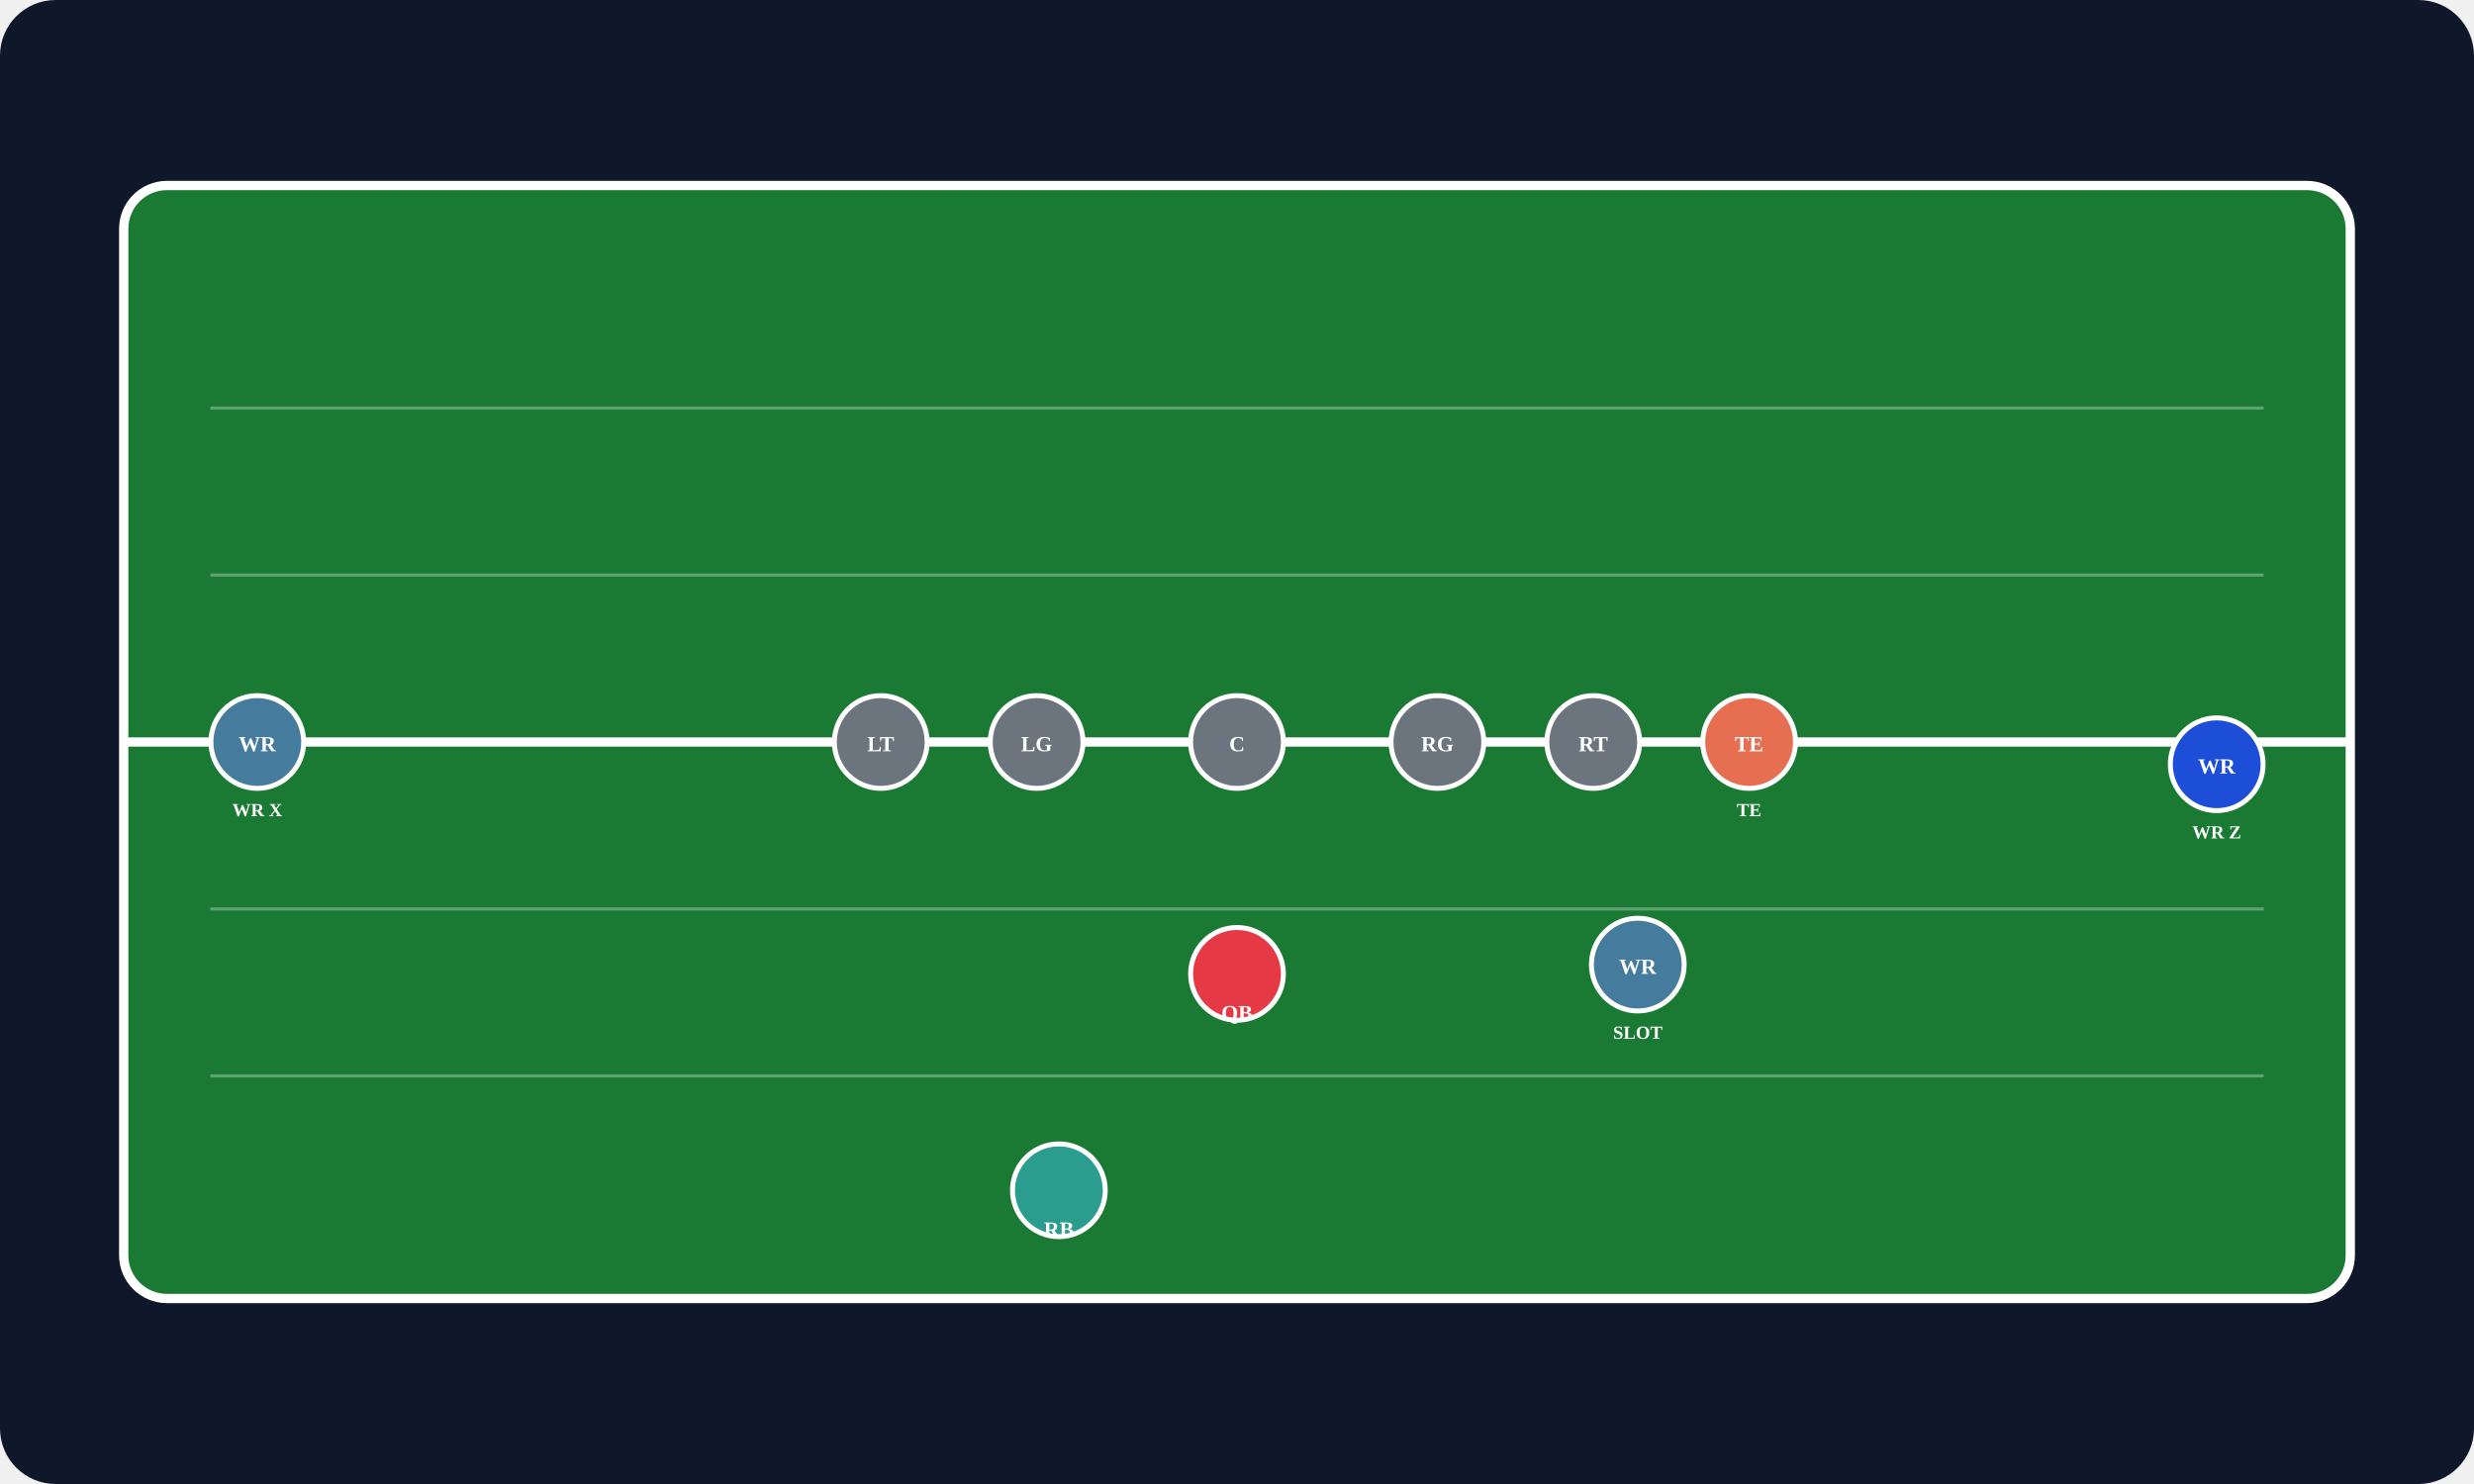
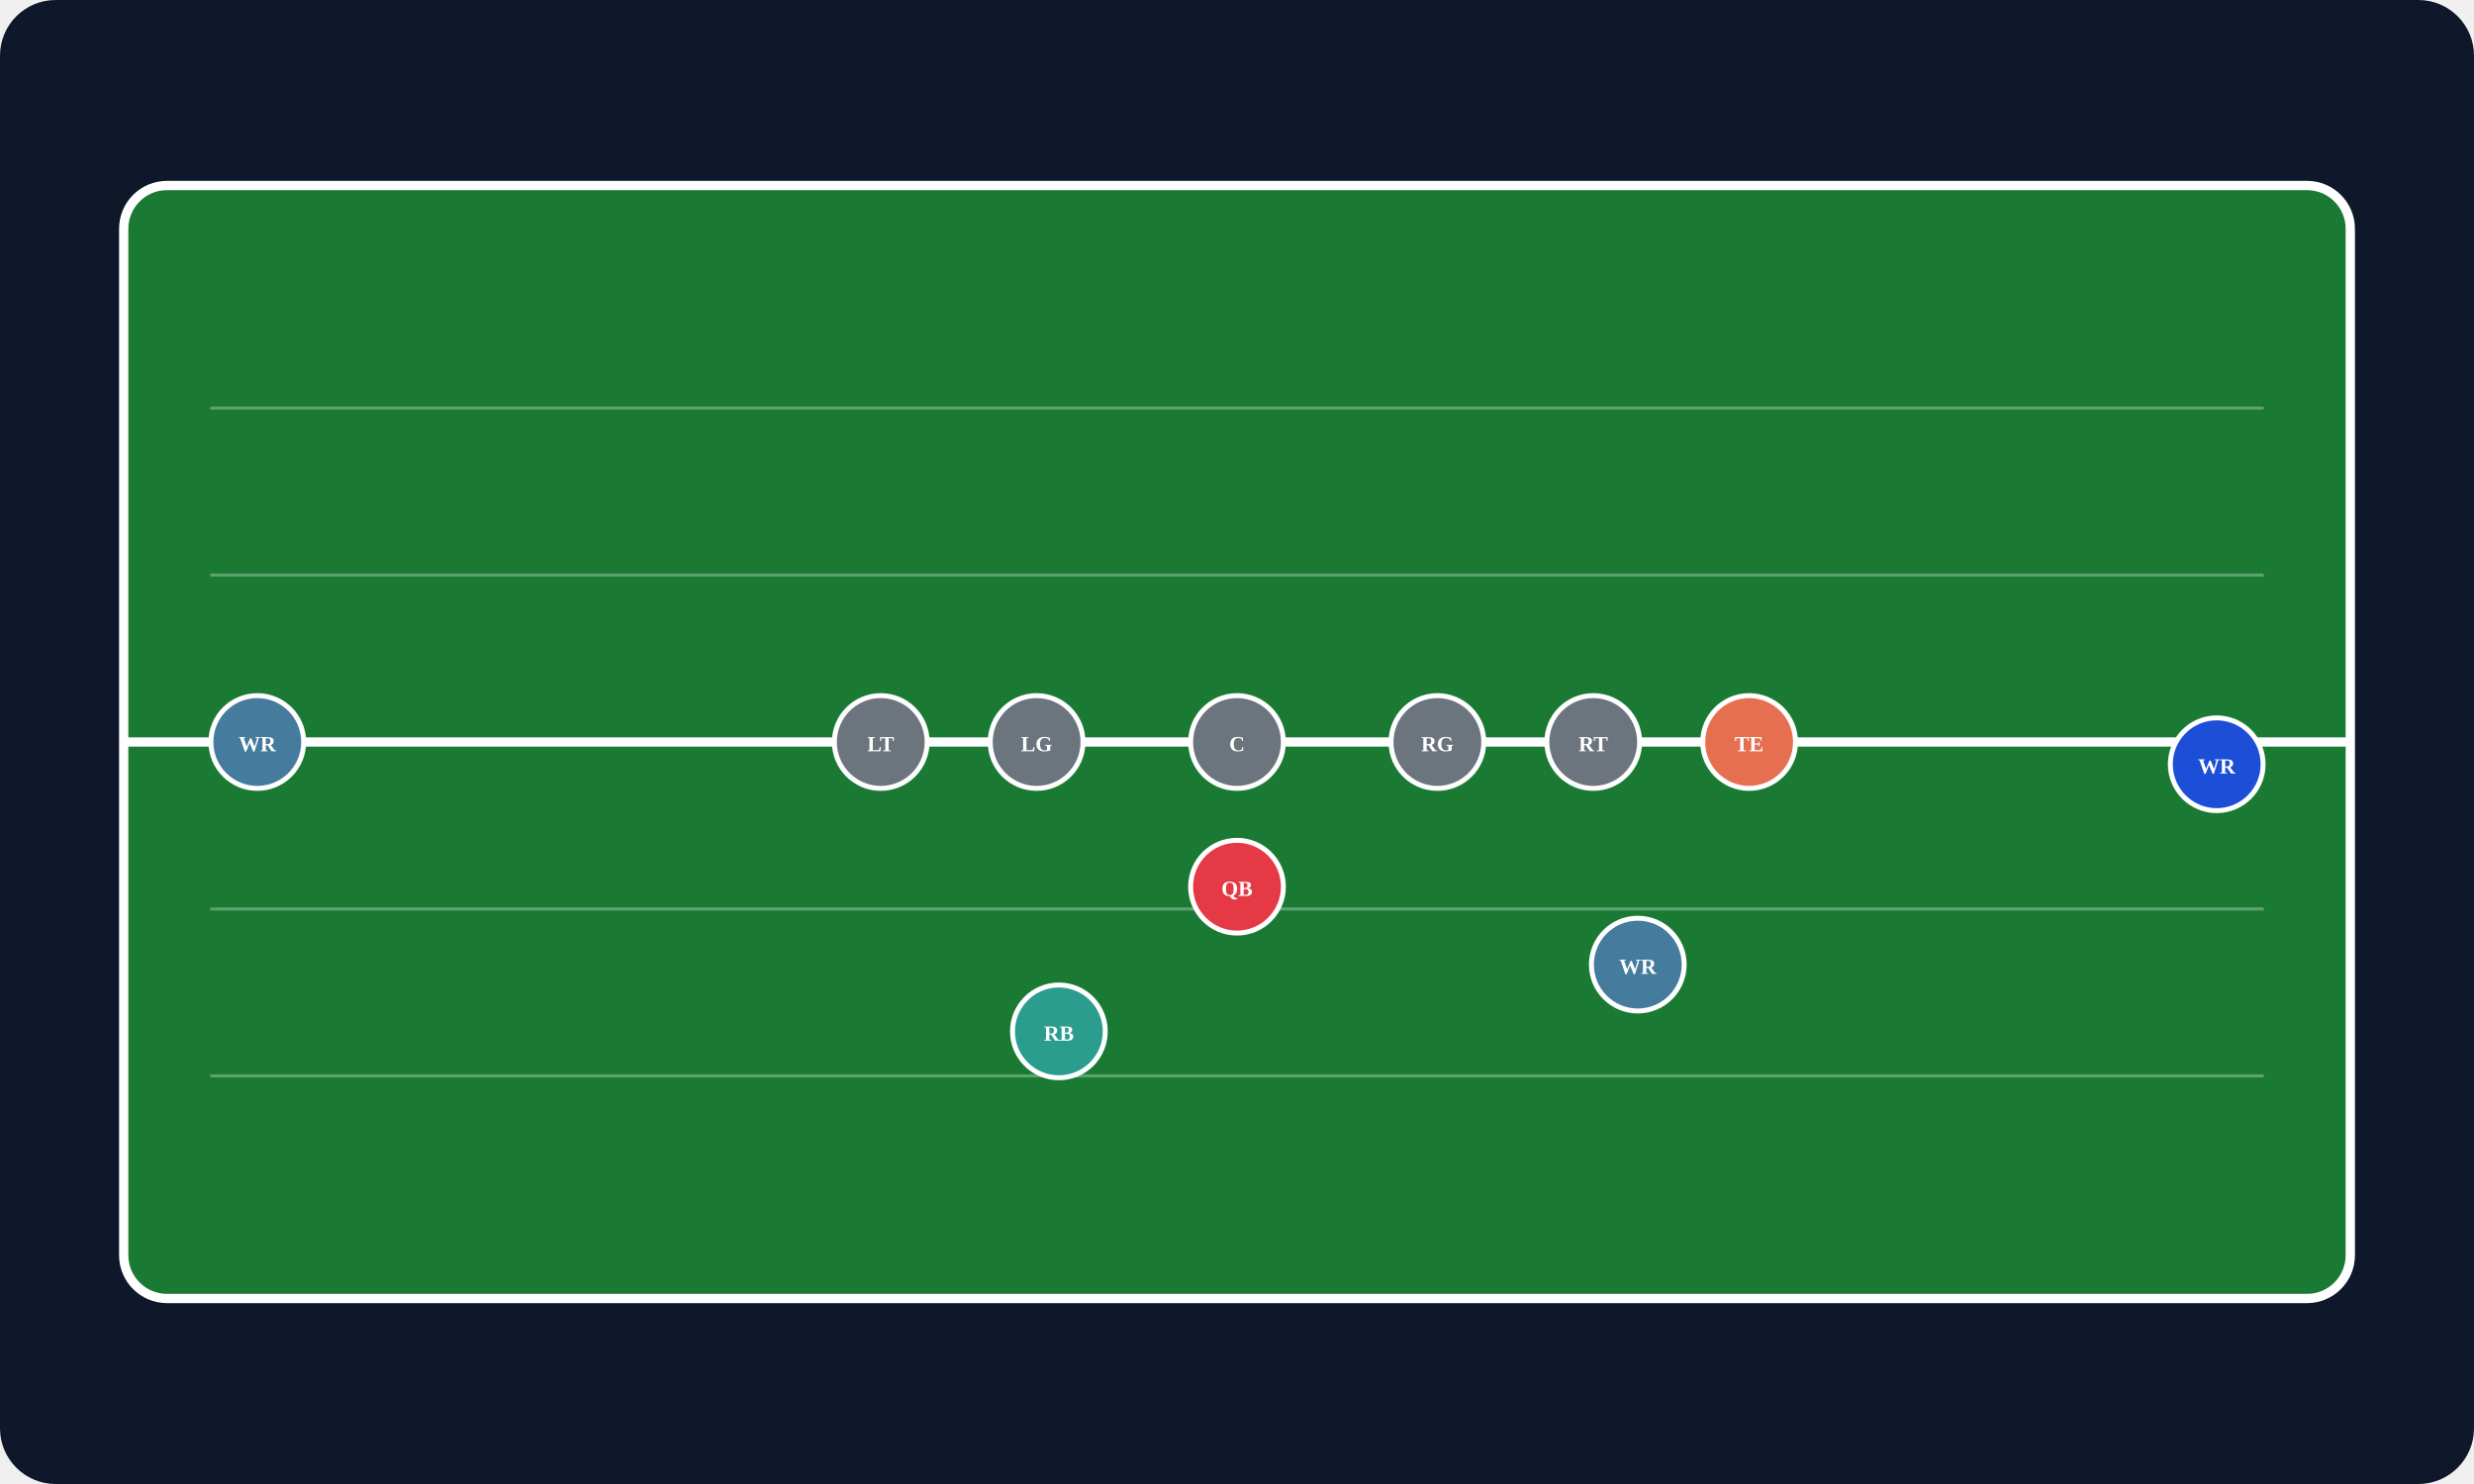
<svg xmlns="http://www.w3.org/2000/svg" width="800" height="480" viewBox="0 0 800 480">
  <rect width="800" height="480" rx="18" fill="#0f172a" />
  <rect x="40" y="60" width="720" height="360" rx="14" fill="#1a7a33" stroke="white" stroke-width="3" />
  <line x1="68" y1="132.0" x2="732" y2="132.0" stroke="white" stroke-opacity="0.3" stroke-width="1" />
  <line x1="68" y1="186.0" x2="732" y2="186.0" stroke="white" stroke-opacity="0.3" stroke-width="1" />
  <line x1="68" y1="294.0" x2="732" y2="294.0" stroke="white" stroke-opacity="0.3" stroke-width="1" />
  <line x1="68" y1="348.0" x2="732" y2="348.0" stroke="white" stroke-opacity="0.3" stroke-width="1" />
  <line x1="40" y1="240" x2="760" y2="240" stroke="white" stroke-width="3" />
  <ellipse cx="400.0" cy="240" rx="8" ry="4.5" fill="#7c3a09" stroke="white" stroke-width="1" />
  <circle cx="284.8" cy="240.0" r="15" fill="#6c757d" stroke="white" stroke-width="1.6" />
  <text x="284.8" y="243.0" text-anchor="middle" font-size="7" font-weight="900" fill="white">LT</text>
  <circle cx="335.2" cy="240.0" r="15" fill="#6c757d" stroke="white" stroke-width="1.6" />
  <text x="335.2" y="243.0" text-anchor="middle" font-size="7" font-weight="900" fill="white">LG</text>
  <circle cx="400.0" cy="240.0" r="15" fill="#6c757d" stroke="white" stroke-width="1.6" />
  <text x="400.0" y="243.0" text-anchor="middle" font-size="7" font-weight="900" fill="white">C</text>
  <circle cx="464.8" cy="240.0" r="15" fill="#6c757d" stroke="white" stroke-width="1.6" />
  <text x="464.8" y="243.0" text-anchor="middle" font-size="7" font-weight="900" fill="white">RG</text>
  <circle cx="515.2" cy="240.0" r="15" fill="#6c757d" stroke="white" stroke-width="1.6" />
  <text x="515.2" y="243.0" text-anchor="middle" font-size="7" font-weight="900" fill="white">RT</text>
  <circle cx="565.6" cy="240.0" r="15" fill="#e76f51" stroke="white" stroke-width="1.6" />
  <text x="565.6" y="243.0" text-anchor="middle" font-size="7" font-weight="900" fill="white">TE</text>
-   <text x="565.6" y="264.0" text-anchor="middle" font-size="6" font-weight="800" fill="white">TE</text>
  <circle cx="83.2" cy="240.0" r="15" fill="#457b9d" stroke="white" stroke-width="1.6" />
  <text x="83.2" y="243.0" text-anchor="middle" font-size="7" font-weight="900" fill="white">WR</text>
-   <text x="83.2" y="264.0" text-anchor="middle" font-size="6" font-weight="800" fill="white">WR X</text>
  <circle cx="716.8" cy="247.2" r="15" fill="#1d4ed8" stroke="white" stroke-width="1.6" />
  <text x="716.8" y="250.2" text-anchor="middle" font-size="7" font-weight="900" fill="white">WR</text>
-   <text x="716.8" y="271.2" text-anchor="middle" font-size="6" font-weight="800" fill="white">WR Z</text>
  <circle cx="529.6" cy="312.0" r="15" fill="#457b9d" stroke="white" stroke-width="1.6" />
  <text x="529.6" y="315.0" text-anchor="middle" font-size="7" font-weight="900" fill="white">WR</text>
-   <text x="529.6" y="336.0" text-anchor="middle" font-size="6" font-weight="800" fill="white">SLOT</text>
-   <circle cx="400.0" cy="315" r="15" fill="#e63946" stroke="white" stroke-width="1.6" />
-   <text x="400.0" y="330" text-anchor="middle" font-size="7" font-weight="900" fill="white">QB</text>
-   <circle cx="342.4" cy="385" r="15" fill="#2a9d8f" stroke="white" stroke-width="1.6" />
-   <text x="342.4" y="400" text-anchor="middle" font-size="7" font-weight="900" fill="white">RB</text>
+   <circle cx="400.0" cy="286.8" r="15" fill="#e63946" stroke="white" stroke-width="1.6" />
+   <text x="400.0" y="289.8" text-anchor="middle" font-size="7" font-weight="900" fill="white">QB</text>
+   <circle cx="342.4" cy="333.6" r="15" fill="#2a9d8f" stroke="white" stroke-width="1.6" />
+   <text x="342.4" y="336.6" text-anchor="middle" font-size="7" font-weight="900" fill="white">RB</text>
</svg>
